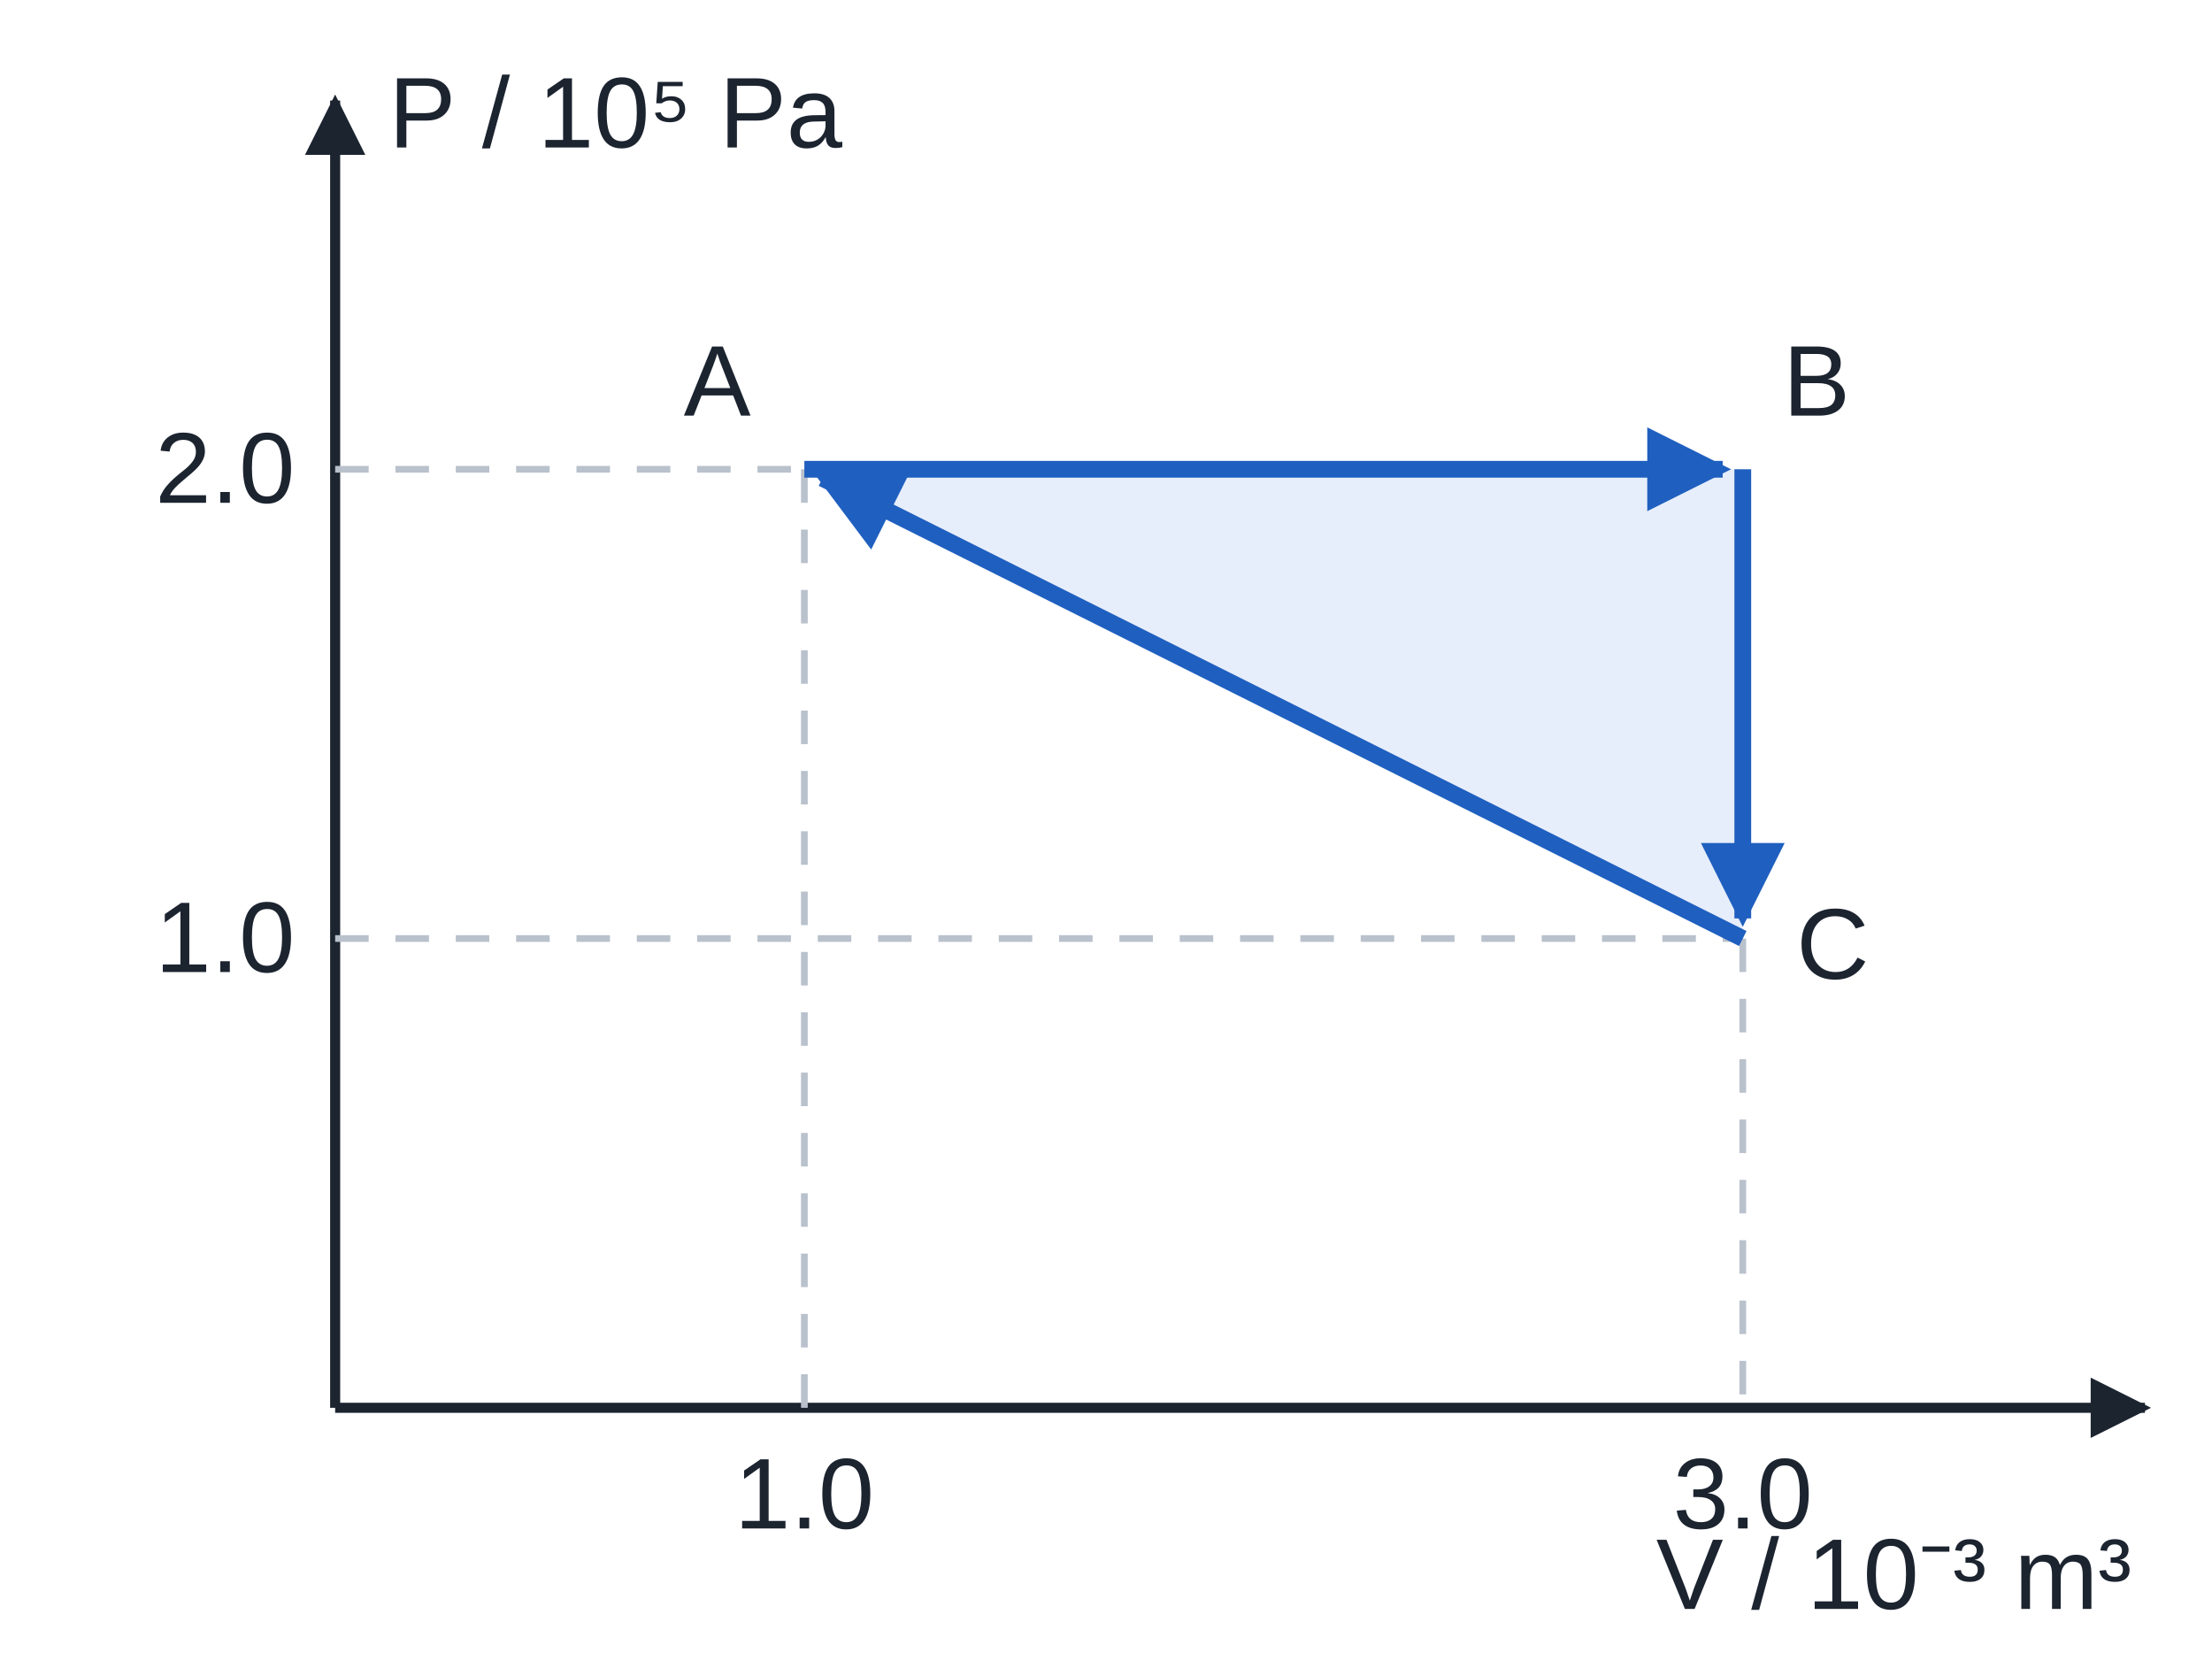
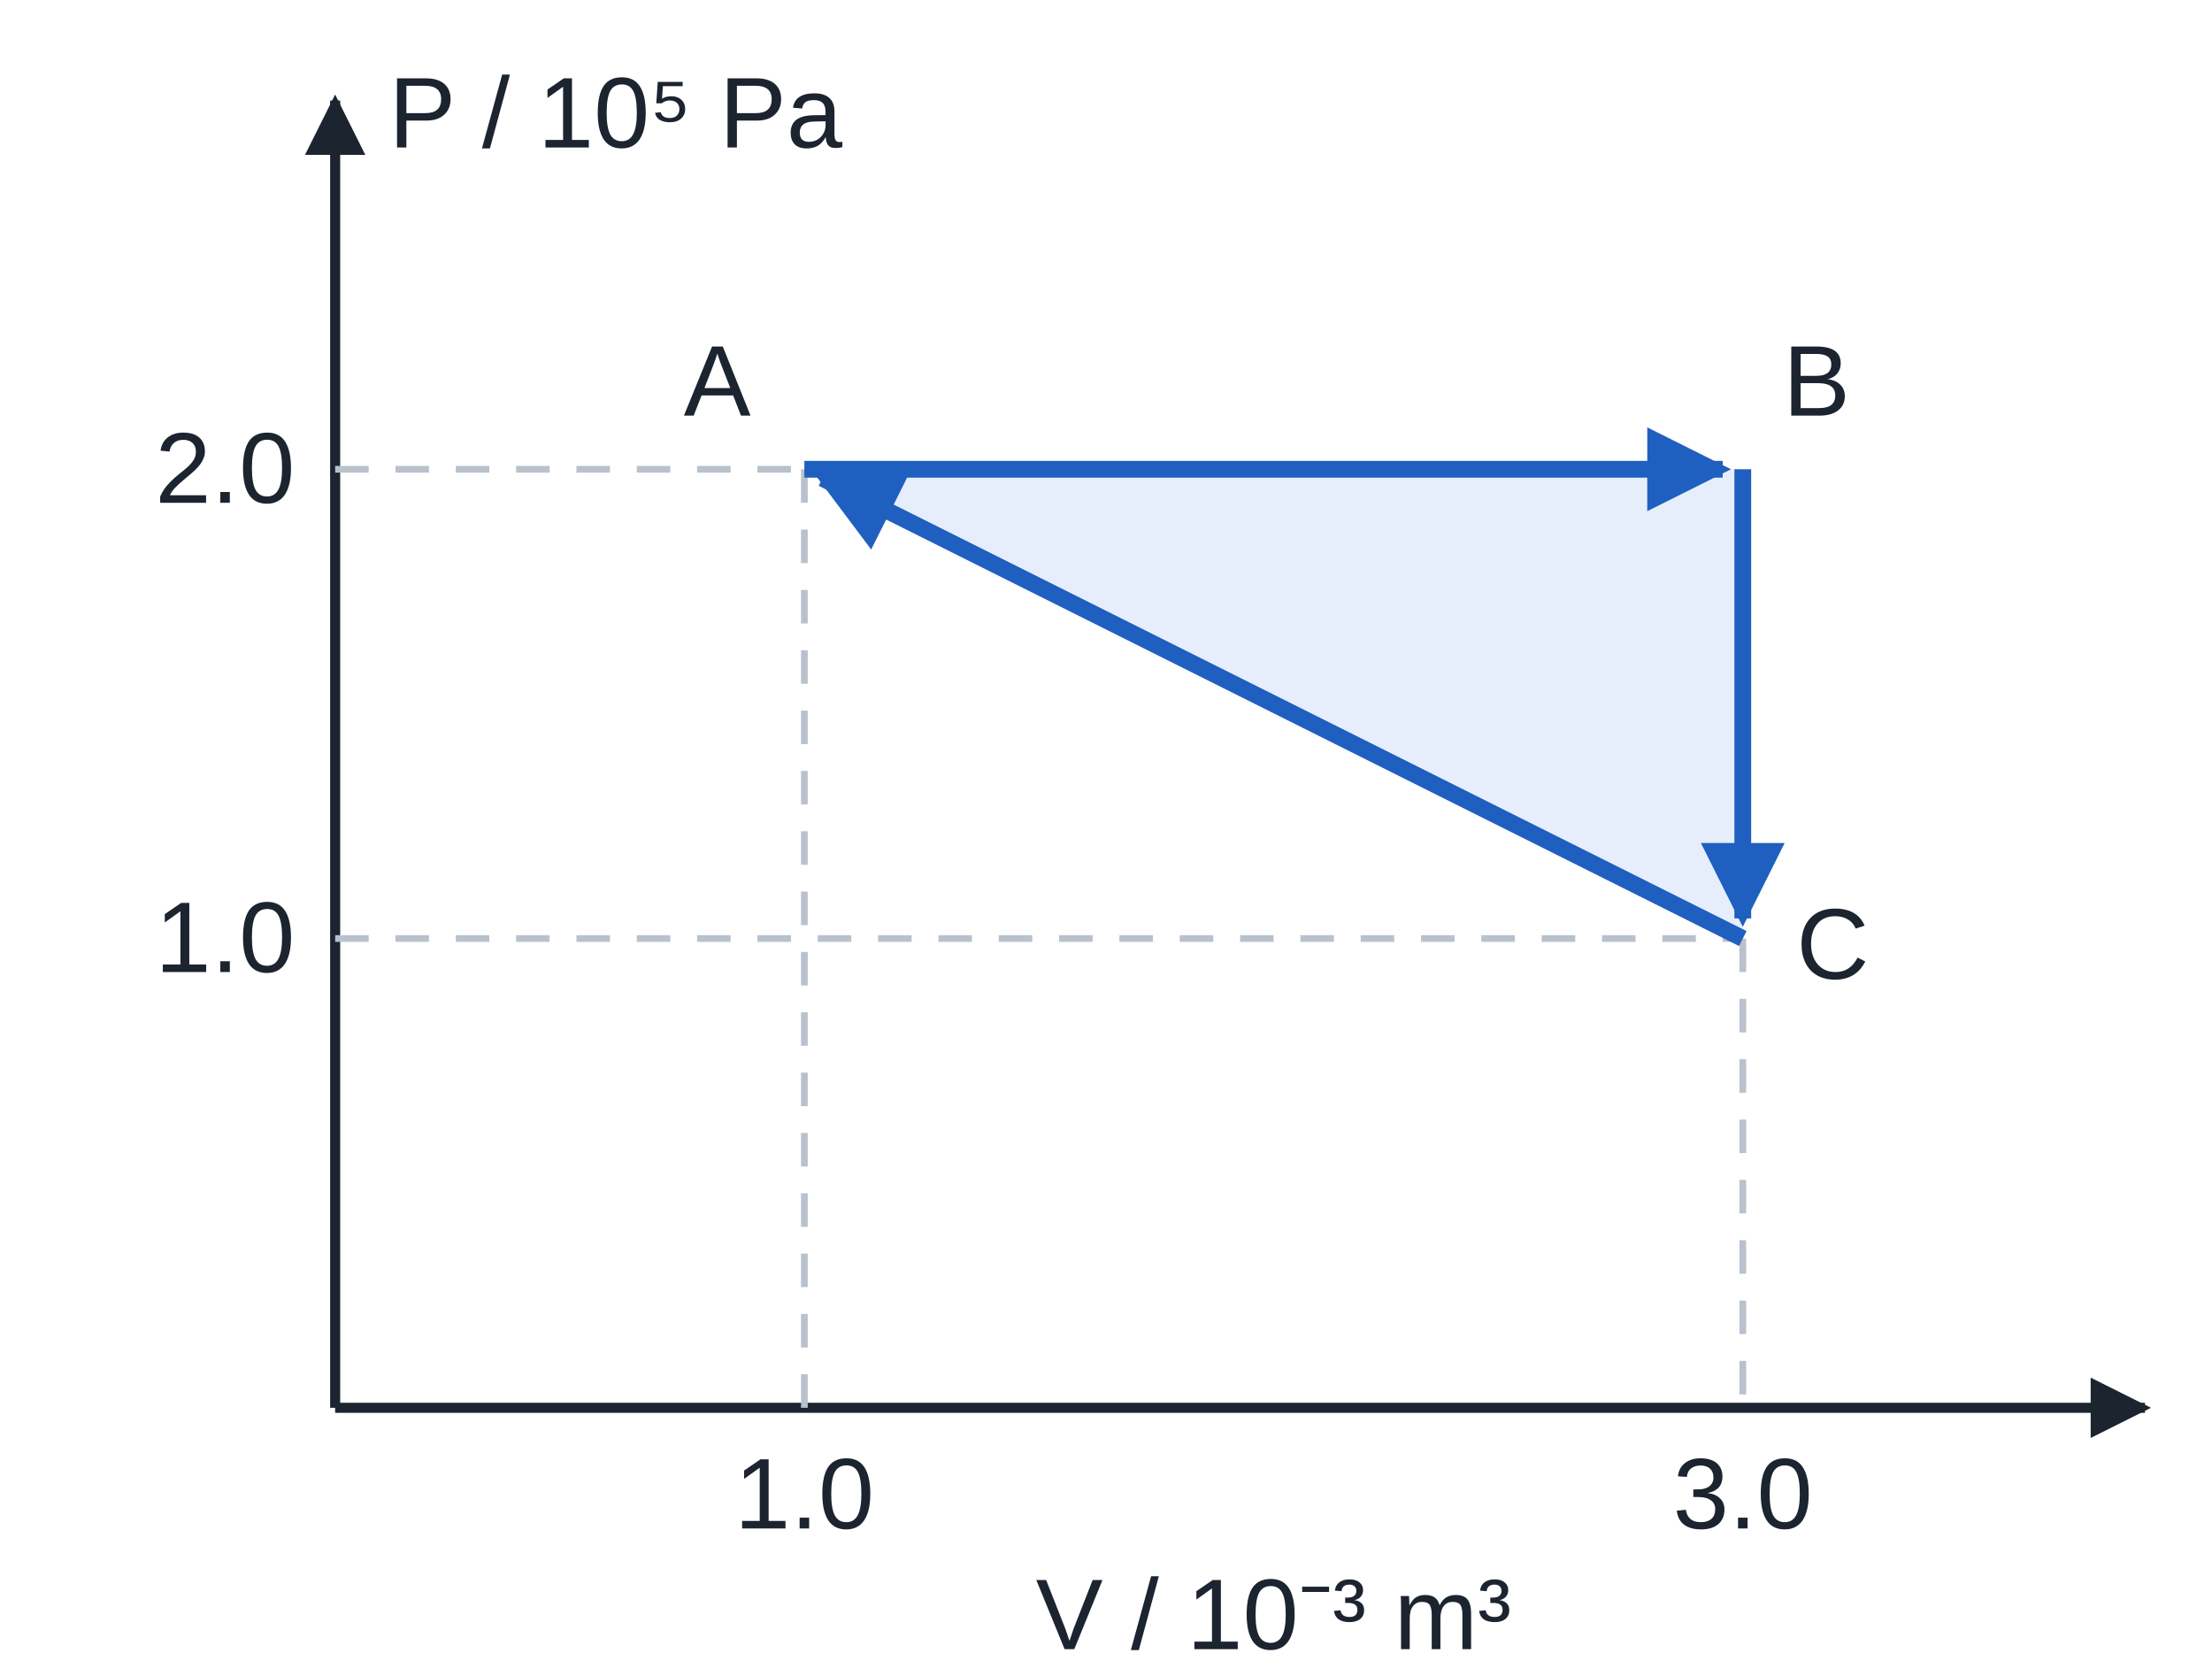
<svg xmlns="http://www.w3.org/2000/svg" viewBox="0 0 330 250" font-family="Arial, sans-serif" font-size="15" fill="#1c2430">
  <defs>
    <marker id="e" viewBox="0 0 10 10" refX="9" refY="5" markerWidth="6" markerHeight="6" orient="auto-start-reverse">
      <path d="M0 0 L10 5 L0 10 z" fill="#1c2430" />
    </marker>
    <marker id="b" viewBox="0 0 10 10" refX="9" refY="5" markerWidth="5" markerHeight="5" orient="auto-start-reverse">
      <path d="M0 0 L10 5 L0 10 z" fill="#1f5fbf" />
    </marker>
  </defs>
  <polygon points="120,70 260,70 260,140" fill="#e6eefb" />
  <line x1="50" y1="210" x2="320" y2="210" stroke="#1c2430" stroke-width="1.5" marker-end="url(#e)" />
  <line x1="50" y1="210" x2="50" y2="15" stroke="#1c2430" stroke-width="1.5" marker-end="url(#e)" />
  <text x="58" y="22">P / 10⁵ Pa</text>
-   <text x="318" y="240" text-anchor="end">V / 10⁻³ m³</text>
+   <text x="190" y="246" text-anchor="middle">V / 10⁻³ m³</text>
  <g stroke="#b9c1cc" stroke-dasharray="5 4">
    <line x1="50" y1="70" x2="120" y2="70" />
    <line x1="50" y1="140" x2="260" y2="140" />
    <line x1="120" y1="70" x2="120" y2="210" />
    <line x1="260" y1="140" x2="260" y2="210" />
  </g>
  <g text-anchor="end">
    <text x="44" y="75">2.0</text>
    <text x="44" y="145">1.0</text>
  </g>
  <g text-anchor="middle">
    <text x="120" y="228">1.0</text>
    <text x="260" y="228">3.0</text>
  </g>
  <g stroke="#1f5fbf" stroke-width="2.5" marker-end="url(#b)">
    <line x1="120" y1="70" x2="257" y2="70" />
    <line x1="260" y1="70" x2="260" y2="137" />
    <line x1="260" y1="140" x2="122.7" y2="71.35" />
  </g>
  <text x="102" y="62">A</text>
  <text x="266" y="62">B</text>
  <text x="268" y="146">C</text>
</svg>
